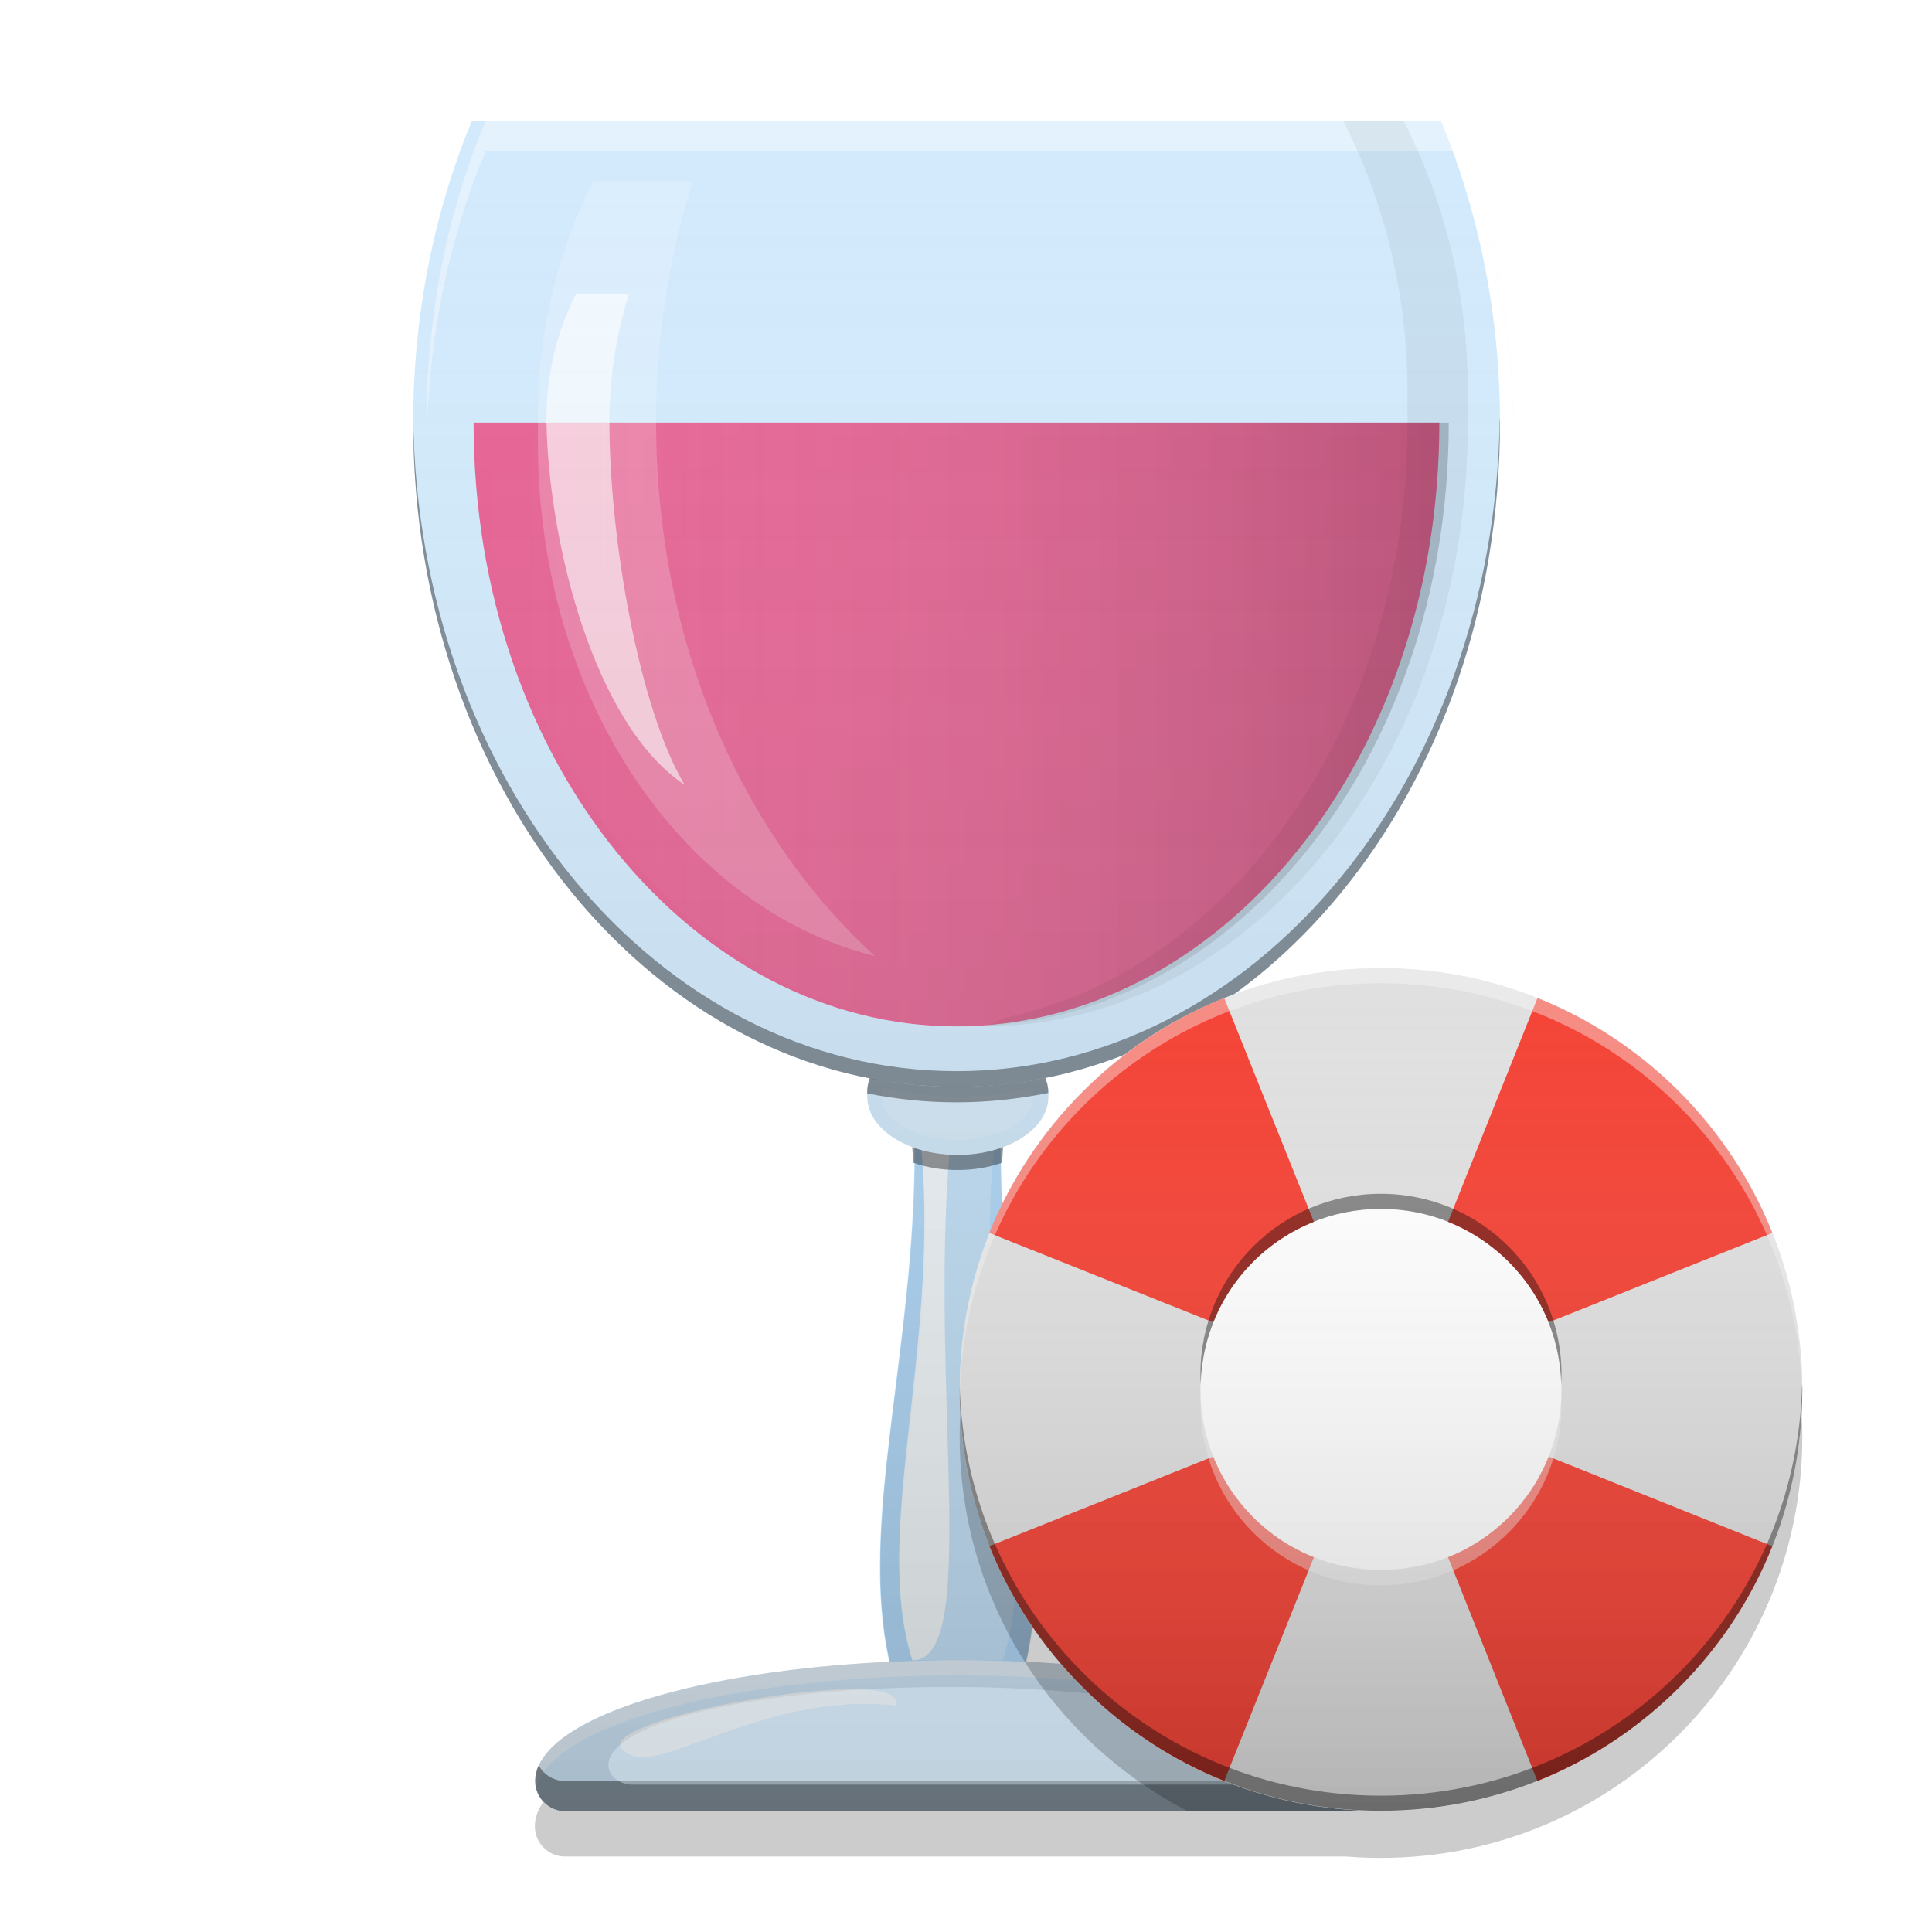
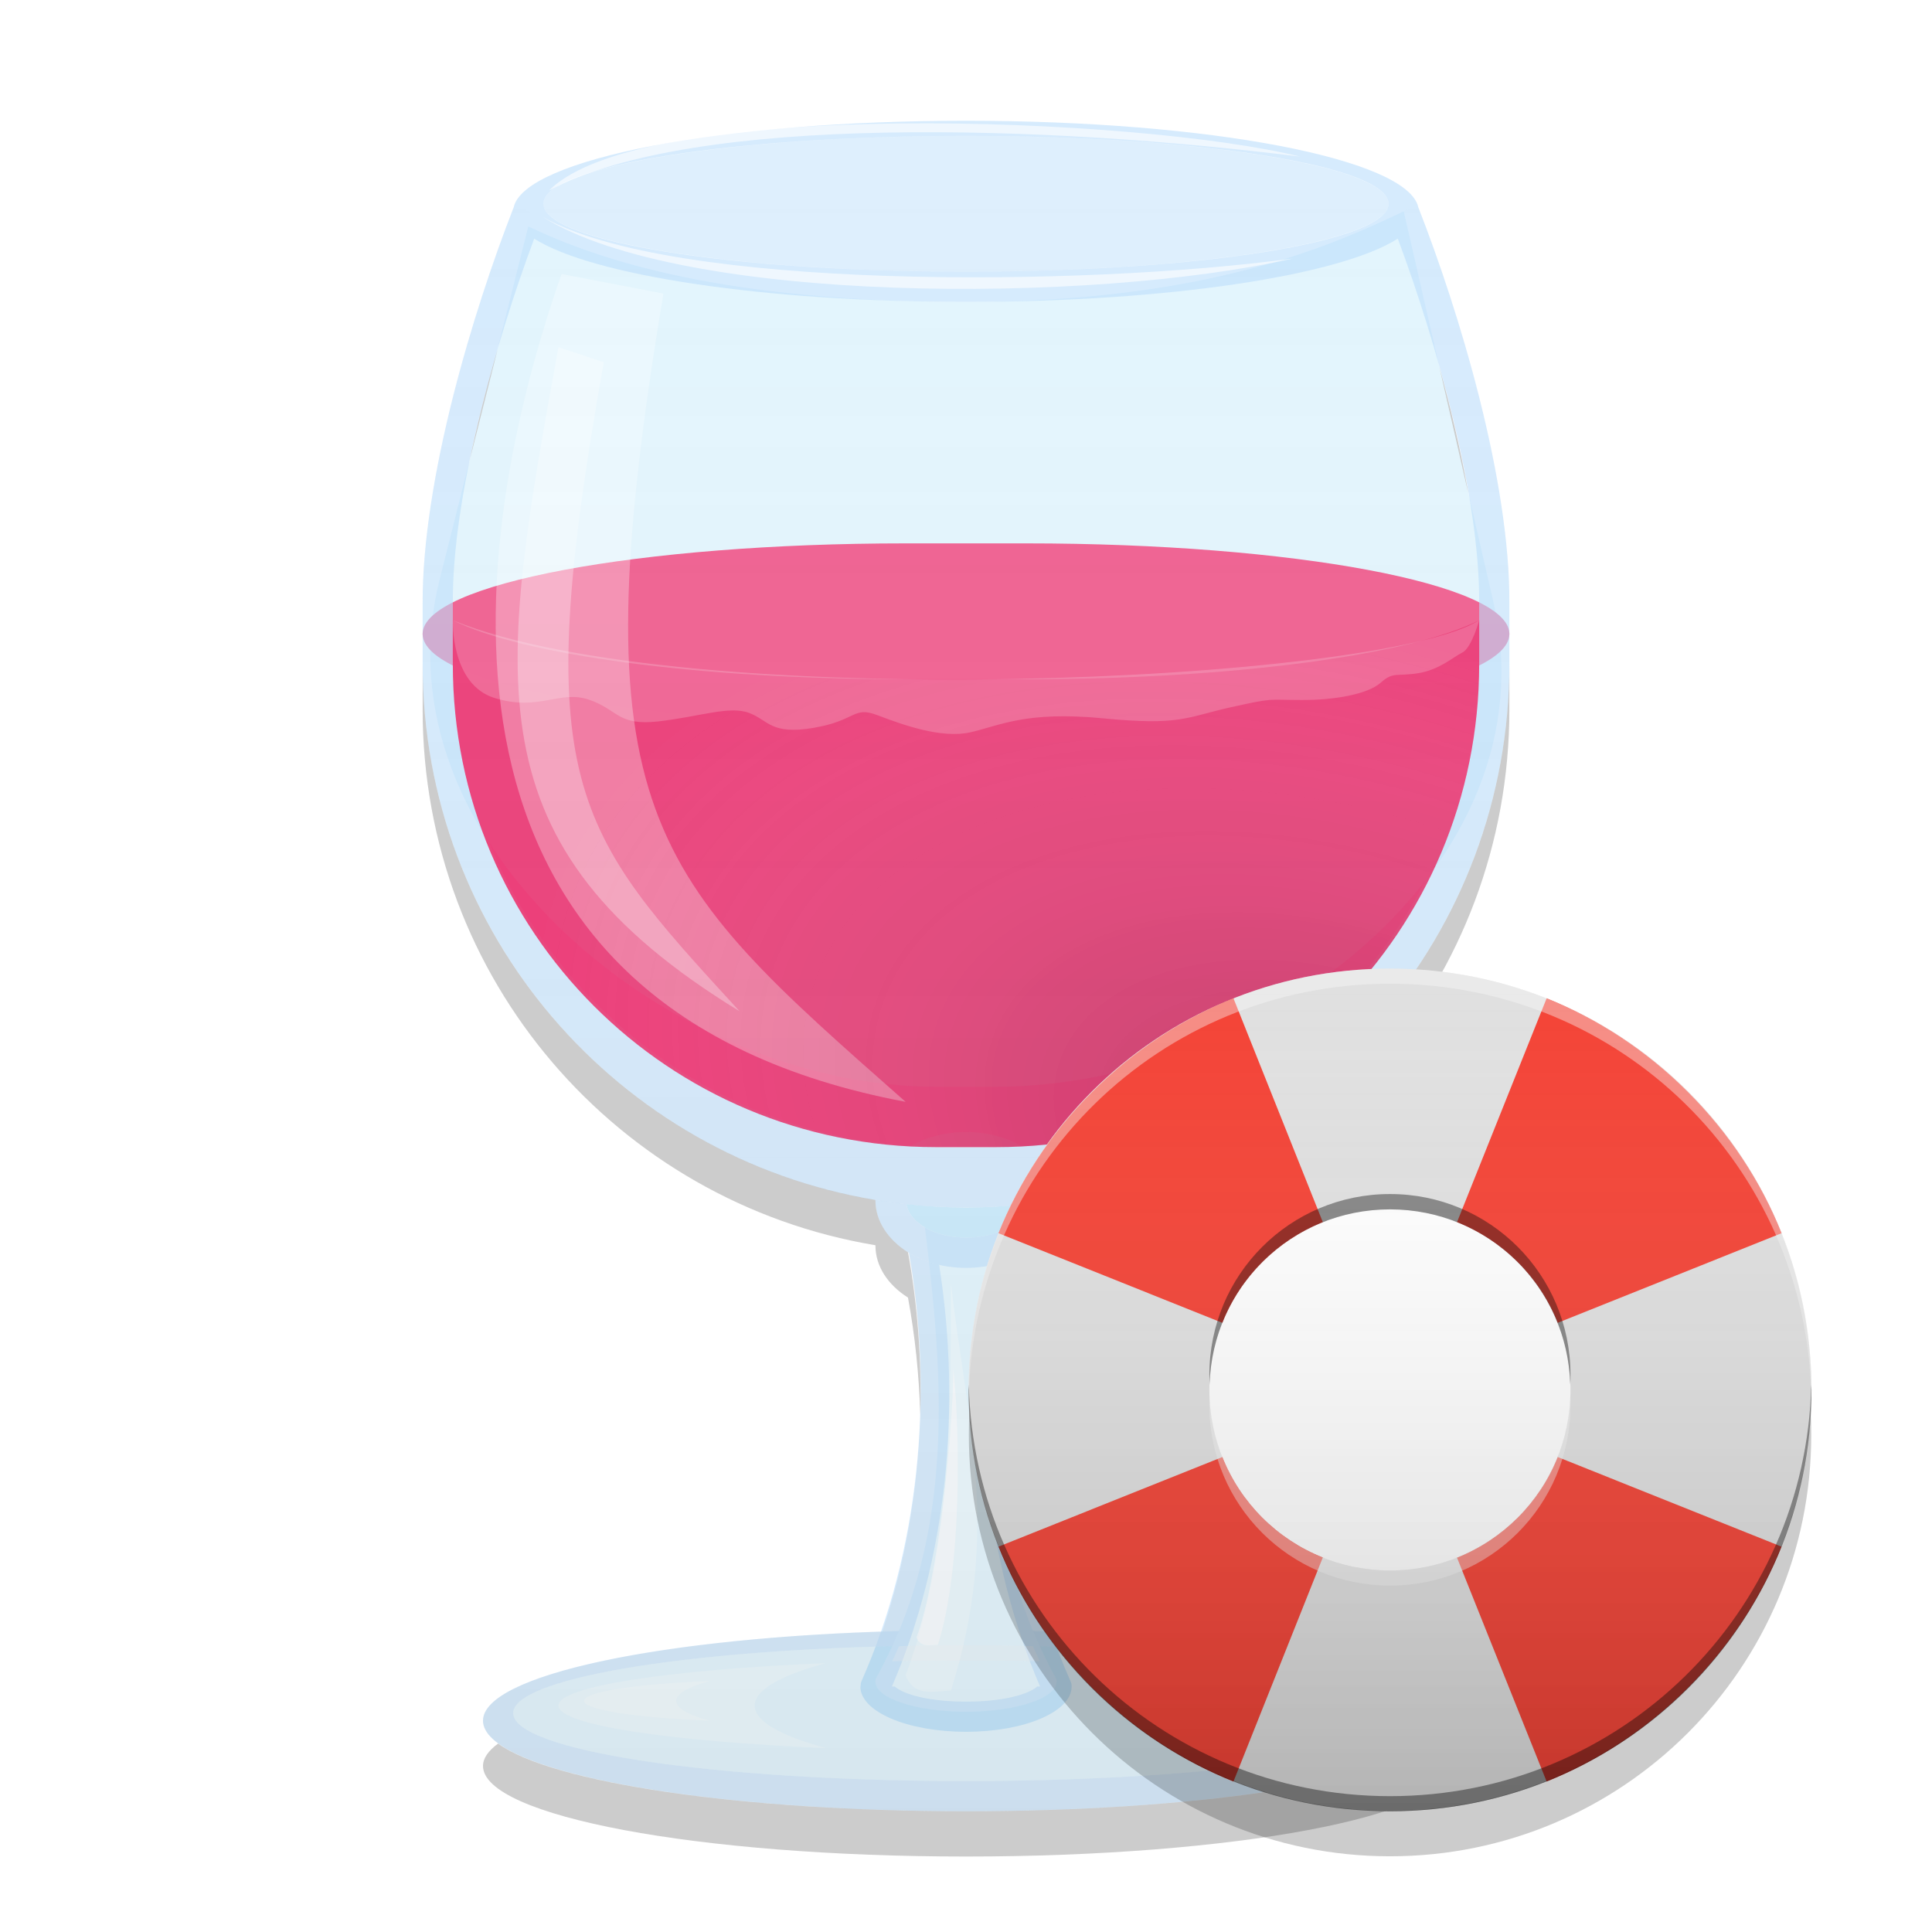
<svg xmlns="http://www.w3.org/2000/svg" width="32" height="32" viewBox="0 0 32 32" version="1.1">
  <defs>
-     <linearGradient id="linear0" gradientUnits="userSpaceOnUse" x1="16" y1="24" x2="48" y2="24" gradientTransform="matrix(0.5,0,0,0.5,-0.00195361,-0.000010588)">
-       <stop offset="0" style="stop-color:rgb(100%,100%,100%);stop-opacity:0;" />
-       <stop offset="1" style="stop-color:rgb(0%,0%,0%);stop-opacity:0.2;" />
-     </linearGradient>
-     <linearGradient id="linear1" gradientUnits="userSpaceOnUse" x1="32" y1="60" x2="32" y2="4" gradientTransform="matrix(0.5,0,0,0.5,-0.151365,0.0000182475)">
+     <radialGradient id="radial0" gradientUnits="userSpaceOnUse" cx="10.257" cy="-204.308" fx="10.257" fy="-204.308" r="4.498" gradientTransform="matrix(0.555752,-1.806197,2.890227,0.8893,606.7962,219.2164)">
+       <stop offset="0" style="stop-color:rgb(0%,0%,0%);stop-opacity:0.2;" />
+       <stop offset="1" style="stop-color:rgb(100%,100%,100%);stop-opacity:0;" />
+     </radialGradient>
+     <linearGradient id="linear0" gradientUnits="userSpaceOnUse" x1="32" y1="104" x2="32" y2="4" gradientTransform="matrix(0.5,0,0,0.5,0,0)">
      <stop offset="0" style="stop-color:rgb(0%,0%,0%);stop-opacity:0.2;" />
      <stop offset="1" style="stop-color:rgb(100%,100%,100%);stop-opacity:0;" />
    </linearGradient>
-     <linearGradient id="linear2" gradientUnits="userSpaceOnUse" x1="8.467" y1="-199.125" x2="8.467" y2="-213.942" gradientTransform="matrix(0.941929,0,0,0.941929,14.89775,217.5551)">
+     <linearGradient id="linear1" gradientUnits="userSpaceOnUse" x1="8.467" y1="-199.125" x2="8.467" y2="-213.942" gradientTransform="matrix(0.941929,0,0,0.941929,15.04832,217.5611)">
      <stop offset="0" style="stop-color:rgb(0%,0%,0%);stop-opacity:0.2;" />
      <stop offset="1" style="stop-color:rgb(100%,100%,100%);stop-opacity:0;" />
    </linearGradient>
  </defs>
  <g id="surface1">
-     <path style=" stroke:none;fill-rule:nonzero;fill:rgb(25.882%,64.706%,96.078%);fill-opacity:0.4;" d="M 16.586 17.961 C 16.477 17.973 16.367 17.98 16.258 17.988 C 16.367 17.98 16.477 17.973 16.586 17.961 Z M 15.117 17.965 C 15.234 17.977 15.355 17.984 15.477 17.992 C 15.355 17.984 15.234 17.977 15.117 17.965 Z M 15.477 17.992 C 15.598 17.996 15.719 18 15.84 18 C 15.719 18 15.598 17.996 15.477 17.992 Z M 15.84 18 C 15.961 18 16.082 17.996 16.199 17.992 C 16.082 17.996 15.961 18 15.84 18 Z M 15.148 19.016 C 15.152 22.398 14.211 25.234 14.73 27.527 C 15.098 27.512 15.477 27.5 15.863 27.5 C 16.246 27.5 16.625 27.512 16.992 27.527 C 17.516 25.234 16.57 22.398 16.574 19.016 C 16.363 19.09 16.121 19.129 15.863 19.129 C 15.602 19.129 15.359 19.09 15.148 19.016 Z M 15.148 19.016 " />
-     <path style=" stroke:none;fill-rule:nonzero;fill:rgb(56.471%,79.216%,97.647%);fill-opacity:0.4;" d="M 15.863 27.5 C 11.984 27.5 8.863 28.391 8.863 29.5 C 8.863 29.777 9.086 30 9.363 30 L 22.363 30 C 22.637 30 22.863 29.777 22.863 29.5 C 22.863 28.391 19.738 27.5 15.863 27.5 Z M 15.863 27.5 " />
-     <path style=" stroke:none;fill-rule:nonzero;fill:rgb(56.471%,79.216%,97.647%);fill-opacity:0.4;" d="M 17.316 17.855 C 16.836 17.949 16.344 18 15.84 18 C 15.352 18 14.871 17.953 14.406 17.859 C 14.375 17.938 14.363 18.016 14.363 18.094 L 14.363 18.164 C 14.363 18.699 15.031 19.129 15.863 19.129 C 16.691 19.129 17.363 18.699 17.363 18.164 L 17.363 18.094 C 17.363 18.012 17.344 17.93 17.312 17.855 Z M 17.316 17.855 " />
-     <path style=" stroke:none;fill-rule:nonzero;fill:rgb(89.02%,94.902%,99.216%);fill-opacity:0.4;" d="M 15.262 19.051 C 15.609 22.523 14.43 25.34 15.109 27.5 L 16.609 27.5 C 17.293 25.34 16.113 22.523 16.461 19.051 C 16.277 19.102 16.074 19.129 15.859 19.129 C 15.648 19.129 15.445 19.102 15.262 19.051 Z M 15.262 19.051 " />
-     <path style=" stroke:none;fill-rule:nonzero;fill:rgb(100%,100%,100%);fill-opacity:0.8;" d="M 15.266 19.051 C 15.539 22.457 14.445 25.391 15.113 27.5 C 16.234 27.5 15.406 23.117 15.723 19.125 C 15.559 19.117 15.406 19.09 15.266 19.051 Z M 15.266 19.051 " />
-     <path style=" stroke:none;fill-rule:nonzero;fill:rgb(89.02%,94.902%,99.216%);fill-opacity:0.4;" d="M 14.621 18.02 C 14.613 18.047 14.609 18.074 14.609 18.102 L 14.609 18.156 C 14.609 18.559 15.168 18.879 15.859 18.879 C 16.555 18.879 17.109 18.559 17.109 18.156 L 17.109 18.102 C 17.109 18.074 17.109 18.047 17.102 18.02 C 16.695 18.113 16.281 18.16 15.859 18.16 C 15.441 18.16 15.027 18.113 14.621 18.02 Z M 14.621 18.02 " />
-     <path style=" stroke:none;fill-rule:nonzero;fill:rgb(0%,0%,0%);fill-opacity:0.4;" d="M 15.109 19 C 15.117 19.086 15.121 19.172 15.125 19.258 C 15.344 19.336 15.594 19.379 15.863 19.379 C 16.129 19.379 16.379 19.336 16.598 19.258 C 16.602 19.172 16.605 19.086 16.613 19 C 16.391 19.082 16.137 19.129 15.863 19.129 C 15.586 19.129 15.332 19.082 15.109 19 Z M 15.109 19 " />
-     <path style=" stroke:none;fill-rule:nonzero;fill:rgb(100%,100%,100%);fill-opacity:0.4;" d="M 15.863 27.5 C 11.984 27.5 8.863 28.391 8.863 29.5 C 8.863 29.543 8.867 29.582 8.875 29.621 C 9.109 28.574 12.137 27.75 15.863 27.75 C 19.586 27.75 22.613 28.574 22.848 29.621 C 22.855 29.582 22.863 29.543 22.863 29.5 C 22.863 28.391 19.738 27.5 15.863 27.5 Z M 15.863 27.5 " />
-     <path style=" stroke:none;fill-rule:nonzero;fill:rgb(0%,0%,0%);fill-opacity:0.4;" d="M 8.922 29.238 C 8.883 29.324 8.863 29.41 8.863 29.5 C 8.863 29.777 9.086 30 9.363 30 L 22.363 30 C 22.637 30 22.863 29.777 22.863 29.5 C 22.863 29.41 22.84 29.324 22.801 29.238 C 22.719 29.395 22.551 29.5 22.363 29.5 L 9.363 29.5 C 9.172 29.5 9.004 29.395 8.922 29.238 Z M 8.922 29.238 " />
-     <path style=" stroke:none;fill-rule:nonzero;fill:rgb(56.471%,79.216%,97.647%);fill-opacity:0.4;" d="M 7.816 2 C 7.195 3.5 6.844 5.195 6.844 7 C 6.844 13.094 10.855 18 15.84 18 C 20.828 18 24.844 13.094 24.844 7 C 24.844 5.195 24.488 3.5 23.867 2 Z M 7.816 2 " />
-     <path style=" stroke:none;fill-rule:nonzero;fill:rgb(92.549%,25.098%,47.843%);fill-opacity:0.8;" d="M 7.844 7 C 7.844 12.656 11.512 17 15.84 17 C 20.172 17 23.84 12.656 23.84 7 Z M 7.844 7 " />
-     <path style=" stroke:none;fill-rule:nonzero;fill:url(#linear0);" d="M 7.996 7 C 7.996 12.656 11.668 17 16 17 C 20.328 17 23.996 12.656 23.996 7 Z M 7.996 7 " />
-     <path style=" stroke:none;fill-rule:nonzero;fill:rgb(100%,100%,100%);fill-opacity:0.2;" d="M 8.91 7 L 8.91 7.332 C 8.91 11.633 11.355 15.059 14.492 15.836 C 12.289 13.832 10.867 10.629 10.867 7 Z M 8.91 7 " />
-     <path style=" stroke:none;fill-rule:nonzero;fill:rgb(100%,100%,100%);fill-opacity:0.2;" d="M 9.828 3 C 9.242 4.145 8.91 5.477 8.91 6.902 L 8.91 7 L 10.867 7 C 10.867 5.586 11.082 4.238 11.477 3 Z M 9.828 3 " />
-     <path style=" stroke:none;fill-rule:nonzero;fill:rgb(100%,100%,100%);fill-opacity:0.6;" d="M 9.051 7 C 9.09 9 9.84 12 11.34 13 C 10.59 11.75 10.094 8.934 10.094 7 Z M 9.051 7 " />
-     <path style=" stroke:none;fill-rule:nonzero;fill:rgb(100%,100%,100%);fill-opacity:0.6;" d="M 9.539 4.871 C 9.227 5.48 9.051 6.188 9.051 6.945 L 9.051 7 L 10.094 7 C 10.094 6.246 10.207 5.531 10.418 4.871 Z M 9.539 4.871 " />
-     <path style=" stroke:none;fill-rule:nonzero;fill:rgb(0%,0%,0%);fill-opacity:0.4;" d="M 6.844 6.922 C 6.844 6.945 6.844 6.973 6.844 7 C 6.844 13.094 10.855 18 15.844 18 C 20.828 18 24.844 13.094 24.844 7 C 24.844 6.973 24.84 6.945 24.84 6.922 C 24.762 12.93 20.781 17.742 15.844 17.742 C 10.906 17.742 6.922 12.93 6.844 6.922 Z M 6.844 6.922 " />
-     <path style=" stroke:none;fill-rule:nonzero;fill:rgb(100%,100%,100%);fill-opacity:0.4;" d="M 8.043 2 C 7.418 3.5 7.066 5.195 7.066 7 C 7.066 7.09 7.07 7.176 7.07 7.266 C 7.098 5.551 7.445 3.934 8.043 2.5 L 24.094 2.5 C 24.688 3.934 25.035 5.551 25.066 7.266 C 25.066 7.176 25.066 7.09 25.066 7 C 25.066 5.195 24.715 3.5 24.094 2 Z M 8.043 2 " />
-     <path style=" stroke:none;fill-rule:nonzero;fill:rgb(0%,0%,0%);fill-opacity:0.4;" d="M 17.316 17.855 C 16.836 17.949 16.344 18 15.84 18 C 15.352 18 14.871 17.953 14.406 17.859 C 14.375 17.938 14.363 18.016 14.363 18.094 L 14.363 18.109 C 14.844 18.207 15.336 18.258 15.844 18.258 C 16.359 18.258 16.867 18.203 17.363 18.102 L 17.363 18.094 C 17.363 18.012 17.344 17.93 17.312 17.852 Z M 17.316 17.855 " />
-     <path style=" stroke:none;fill-rule:nonzero;fill:rgb(0.392%,0.392%,0.392%);fill-opacity:0.051;" d="M 22.246 2 C 22.926 3.324 23.312 4.859 23.312 6.5 L 23.312 7 C 23.312 12.082 20.348 16.105 16.602 16.867 C 16.516 16.914 16.43 16.957 16.34 17 C 20.656 16.98 24.312 12.645 24.312 7 L 24.312 6.5 C 24.312 4.859 23.926 3.32 23.246 2 Z M 22.246 2 " />
-     <path style=" stroke:none;fill-rule:nonzero;fill:rgb(100%,100%,100%);fill-opacity:0.8;" d="M 10.344 29 C 10.844 29.5 12.594 28 14.84 28.25 C 15.09 27.5 9.594 28.5 10.344 29 Z M 10.344 29 " />
-     <path style=" stroke:none;fill-rule:nonzero;fill:url(#linear1);" d="M 7.824 2 C 7.211 3.477 6.859 5.148 6.852 6.922 C 6.852 6.945 6.848 6.973 6.848 7 C 6.848 12.496 10.113 17.023 14.414 17.859 C 14.414 17.859 14.414 17.863 14.414 17.863 C 14.398 17.898 14.387 17.934 14.379 17.973 C 14.379 17.977 14.379 17.984 14.375 17.988 C 14.371 18.016 14.371 18.043 14.371 18.07 C 14.367 18.078 14.367 18.086 14.367 18.094 L 14.367 18.164 C 14.367 18.523 14.668 18.832 15.117 19 C 15.125 19.086 15.129 19.172 15.133 19.254 C 15.141 19.258 15.148 19.262 15.156 19.262 C 15.113 22.535 14.23 25.289 14.738 27.523 C 11.566 27.672 9.121 28.422 8.887 29.352 C 8.883 29.363 8.883 29.371 8.879 29.383 C 8.879 29.387 8.879 29.395 8.879 29.398 C 8.875 29.41 8.875 29.422 8.871 29.434 C 8.871 29.441 8.871 29.453 8.867 29.461 C 8.867 29.473 8.867 29.484 8.867 29.5 C 8.867 29.516 8.871 29.535 8.871 29.551 C 8.871 29.559 8.875 29.562 8.875 29.57 C 8.875 29.586 8.879 29.602 8.883 29.617 C 8.938 29.836 9.133 30 9.367 30 L 22.367 30 C 22.605 30 22.801 29.836 22.855 29.617 C 22.859 29.602 22.859 29.582 22.863 29.566 C 22.863 29.562 22.863 29.555 22.867 29.551 C 22.867 29.551 22.867 29.547 22.867 29.547 C 22.867 29.531 22.867 29.516 22.867 29.5 C 22.867 29.488 22.867 29.477 22.867 29.465 C 22.867 29.465 22.867 29.461 22.867 29.461 C 22.867 29.449 22.867 29.441 22.863 29.434 C 22.863 29.422 22.859 29.41 22.859 29.398 C 22.859 29.395 22.859 29.387 22.855 29.383 C 22.855 29.367 22.852 29.355 22.848 29.344 C 22.848 29.34 22.844 29.336 22.844 29.332 C 22.84 29.32 22.836 29.305 22.832 29.293 C 22.773 29.125 22.641 28.961 22.445 28.809 C 22.426 28.793 22.406 28.777 22.383 28.762 C 22.363 28.75 22.344 28.734 22.32 28.719 C 22.297 28.703 22.273 28.688 22.25 28.672 C 22.184 28.629 22.105 28.586 22.023 28.543 C 22 28.531 21.973 28.516 21.941 28.5 C 21.355 28.207 20.512 27.961 19.504 27.785 C 18.75 27.656 17.902 27.566 17 27.523 C 17.508 25.289 16.621 22.535 16.582 19.262 C 16.59 19.262 16.594 19.258 16.602 19.254 C 16.609 19.168 16.613 19.086 16.617 19 C 17.066 18.832 17.367 18.523 17.367 18.164 L 17.367 18.094 C 17.367 18.074 17.367 18.059 17.367 18.043 C 17.367 18.039 17.367 18.035 17.363 18.031 C 17.363 18.012 17.359 17.988 17.355 17.969 C 17.355 17.961 17.352 17.953 17.352 17.945 C 17.348 17.938 17.348 17.93 17.344 17.922 C 17.344 17.918 17.344 17.914 17.34 17.91 C 17.34 17.906 17.34 17.902 17.336 17.898 C 17.332 17.883 17.328 17.867 17.32 17.852 C 17.438 17.828 17.551 17.805 17.668 17.773 C 17.812 17.738 17.957 17.699 18.102 17.652 C 21.992 16.438 24.848 12.141 24.848 6.996 C 24.848 6.973 24.848 6.945 24.848 6.918 C 24.836 5.34 24.559 3.848 24.066 2.496 L 24.098 2.496 C 24.695 3.93 25.043 5.547 25.07 7.262 C 25.074 7.176 25.074 7.086 25.074 6.996 C 25.074 5.195 24.723 3.496 24.098 1.996 L 23.871 1.996 Z M 7.824 2 " />
-     <path style=" stroke:none;fill-rule:nonzero;fill:rgb(89.02%,94.902%,99.216%);fill-opacity:0.4;" d="M 15.73 27.941 C 12.598 27.941 10.078 28.52 10.078 29.234 C 10.078 29.414 10.258 29.559 10.48 29.559 L 20.977 29.559 C 21.199 29.559 21.379 29.414 21.379 29.234 C 21.379 28.52 18.859 27.941 15.73 27.941 Z M 15.73 27.941 " />
-     <path style=" stroke:none;fill-rule:nonzero;fill:rgb(0%,0%,0%);fill-opacity:0.2;" d="M 15.906 23.406 C 15.898 23.535 15.895 23.664 15.895 23.797 C 15.895 26.5 17.43 28.84 19.676 30 L 9.359 30 C 9.219 30 9.09 29.941 9 29.848 C 8.906 29.977 8.859 30.113 8.859 30.25 C 8.859 30.527 9.082 30.75 9.359 30.75 L 22.293 30.75 C 22.484 30.766 22.676 30.773 22.875 30.773 C 26.727 30.773 29.852 27.652 29.852 23.797 C 29.852 23.664 29.848 23.535 29.84 23.406 C 29.637 27.078 26.594 29.992 22.871 29.992 C 22.848 29.992 22.824 29.992 22.801 29.992 C 22.781 29.941 22.754 29.895 22.719 29.848 C 22.656 29.91 22.578 29.957 22.488 29.98 C 18.945 29.789 16.102 26.949 15.906 23.406 Z M 15.906 23.406 " />
-     <path style=" stroke:none;fill-rule:nonzero;fill:rgb(87.843%,87.843%,87.843%);fill-opacity:1;" d="M 22.871 16.035 C 19.008 16.035 15.895 19.148 15.895 23.016 C 15.895 26.883 19.008 29.996 22.871 29.996 C 26.738 29.996 29.852 26.883 29.852 23.016 C 29.852 19.148 26.738 16.035 22.871 16.035 Z M 22.871 20.023 C 24.531 20.023 25.863 21.359 25.863 23.016 C 25.863 24.672 24.531 26.004 22.871 26.004 C 21.215 26.004 19.883 24.672 19.883 23.016 C 19.883 21.359 21.215 20.023 22.871 20.023 Z M 22.871 20.023 " />
-     <path style=" stroke:none;fill-rule:nonzero;fill:rgb(95.686%,26.275%,21.176%);fill-opacity:1;" d="M 20.277 16.531 C 19.426 16.871 18.629 17.387 17.938 18.078 C 17.246 18.77 16.73 19.57 16.387 20.422 L 20.094 21.902 C 20.395 21.145 21 20.539 21.762 20.238 Z M 25.465 16.531 L 23.984 20.238 C 24.742 20.539 25.348 21.145 25.652 21.902 L 29.355 20.422 C 29.016 19.57 28.5 18.773 27.809 18.078 C 27.117 17.387 26.316 16.871 25.465 16.531 Z M 20.094 24.125 L 16.387 25.609 C 16.73 26.461 17.246 27.258 17.938 27.949 C 18.629 28.641 19.426 29.16 20.277 29.5 L 21.762 25.793 C 21 25.492 20.398 24.887 20.094 24.125 Z M 25.652 24.125 C 25.348 24.887 24.742 25.492 23.984 25.793 L 25.465 29.5 C 26.316 29.16 27.117 28.641 27.809 27.949 C 28.5 27.258 29.016 26.461 29.355 25.609 Z M 25.652 24.125 " />
-     <path style=" stroke:none;fill-rule:nonzero;fill:rgb(98.039%,98.039%,98.039%);fill-opacity:0.4;" d="M 22.871 16.035 C 19.008 16.035 15.895 19.148 15.895 23.016 C 15.895 23.043 15.895 23.074 15.895 23.102 C 15.984 19.312 19.062 16.285 22.871 16.285 C 26.684 16.285 29.762 19.312 29.848 23.102 C 29.852 23.074 29.852 23.043 29.852 23.016 C 29.852 19.148 26.738 16.035 22.871 16.035 Z M 19.887 23.105 C 19.883 23.156 19.883 23.211 19.883 23.266 C 19.883 24.922 21.215 26.258 22.871 26.258 C 24.527 26.258 25.863 24.922 25.863 23.266 C 25.863 23.211 25.859 23.156 25.859 23.105 C 25.812 24.719 24.5 26.004 22.871 26.004 C 21.246 26.004 19.934 24.719 19.887 23.105 Z M 19.887 23.105 " />
-     <path style=" stroke:none;fill-rule:nonzero;fill:rgb(0%,0%,0%);fill-opacity:0.4;" d="M 22.871 29.992 C 19.008 29.992 15.895 26.883 15.895 23.016 C 15.895 22.984 15.895 22.957 15.895 22.93 C 15.984 26.719 19.062 29.742 22.871 29.742 C 26.684 29.742 29.762 26.719 29.848 22.93 C 29.852 22.957 29.852 22.984 29.852 23.016 C 29.852 26.883 26.738 29.992 22.871 29.992 Z M 19.887 22.926 C 19.883 22.871 19.883 22.816 19.883 22.762 C 19.883 21.105 21.215 19.773 22.871 19.773 C 24.527 19.773 25.863 21.105 25.863 22.762 C 25.863 22.816 25.859 22.871 25.859 22.926 C 25.812 21.312 24.5 20.023 22.871 20.023 C 21.246 20.023 19.934 21.312 19.887 22.926 Z M 19.887 22.926 " />
-     <path style=" stroke:none;fill-rule:nonzero;fill:url(#linear2);" d="M 22.871 16.039 C 26.727 16.039 29.852 19.16 29.852 23.016 C 29.852 26.867 26.727 29.992 22.871 29.992 C 19.02 29.992 15.895 26.867 15.895 23.016 C 15.895 19.16 19.02 16.039 22.871 16.039 Z M 22.871 16.039 " />
+     <path style=" stroke:none;fill-rule:nonzero;fill:rgb(29.804%,74.51%,97.255%);fill-opacity:0.29;" d="M 15.012 19.945 C 15.066 20.258 15.488 20.5 16.004 20.5 C 16.52 20.5 16.941 20.258 16.992 19.945 C 16.668 19.98 16.336 20 16 20 C 15.664 20 15.336 19.98 15.012 19.945 Z M 15.012 19.945 " />
+     <path style=" stroke:none;fill-rule:nonzero;fill:rgb(30.196%,74.902%,97.647%);fill-opacity:0.157;" d="M 15.32 20.332 C 15.605 22.676 15.867 25.371 14.504 27.812 C 14.5 27.824 14.5 27.84 14.5 27.852 C 14.5 28.129 15.168 28.352 16 28.352 C 16.832 28.352 17.5 28.129 17.5 27.852 L 17.5 27.84 C 17.5 27.828 17.496 27.82 17.496 27.812 C 16.141 25.387 16.387 22.684 16.68 20.336 C 16.504 20.438 16.266 20.5 16.004 20.5 C 15.738 20.5 15.496 20.438 15.32 20.332 Z M 15.32 20.332 " />
+     <path style=" stroke:none;fill-rule:nonzero;fill:rgb(73.333%,87.059%,98.431%);fill-opacity:0.6;" d="M 14.5 19.875 L 14.5 19.879 C 14.5 20.5 15.168 21 16 21 C 16.832 21 17.5 20.5 17.5 19.879 L 17.5 19.875 C 17.395 19.891 17.289 19.906 17.188 19.922 C 17.121 19.938 17.055 19.949 16.992 19.961 C 16.926 20.266 16.508 20.5 16.004 20.5 C 15.488 20.5 15.066 20.258 15.012 19.945 C 14.84 19.926 14.668 19.902 14.5 19.875 Z M 14.5 19.875 " />
+     <path style=" stroke:none;fill-rule:nonzero;fill:rgb(73.333%,87.059%,98.431%);fill-opacity:0.6;" d="M 16.945 20.75 C 16.801 20.84 16.629 20.906 16.445 20.949 C 16.078 23.305 16.312 25.816 17.227 27.934 L 17.18 27.934 C 17.012 28.082 16.559 28.184 16.023 28.184 L 15.977 28.184 C 15.441 28.184 14.988 28.082 14.82 27.934 L 14.773 27.934 C 15.688 25.816 15.926 23.305 15.555 20.949 C 15.371 20.906 15.203 20.84 15.055 20.75 C 15.477 23.129 15.211 25.719 14.273 27.836 C 14.258 27.867 14.254 27.898 14.254 27.934 L 14.25 27.934 C 14.25 28.352 15.031 28.684 16 28.684 C 16.969 28.684 17.75 28.352 17.75 27.934 C 17.75 27.898 17.742 27.867 17.727 27.836 C 16.789 25.719 16.527 23.125 16.945 20.75 Z M 16.945 20.75 " />
+     <path style=" stroke:none;fill-rule:nonzero;fill:rgb(94.51%,94.51%,94.51%);fill-opacity:0.302;" d="M 16 27.25 C 15.621 27.25 15.254 27.254 14.891 27.266 C 14.855 27.348 14.816 27.434 14.777 27.516 C 15.176 27.504 15.582 27.5 16 27.5 C 16.418 27.5 16.82 27.504 17.219 27.516 C 17.184 27.434 17.145 27.348 17.109 27.266 C 16.746 27.254 16.379 27.25 16 27.25 Z M 16 27.25 " />
+     <path style=" stroke:none;fill-rule:nonzero;fill:rgb(73.333%,87.059%,98.431%);fill-opacity:0.6;" d="M 14.891 27.016 C 10.988 27.117 8 27.738 8 28.5 C 8 29.332 11.566 30 16 30 C 20.434 30 24 29.332 24 28.5 C 24 27.738 21.012 27.117 17.109 27.016 C 17.145 27.098 17.184 27.184 17.219 27.266 C 20.789 27.352 23.5 27.812 23.5 28.375 C 23.5 29 20.156 29.5 16 29.5 C 11.844 29.5 8.5 29 8.5 28.375 C 8.5 27.812 11.211 27.352 14.781 27.266 C 14.816 27.184 14.855 27.098 14.891 27.016 Z M 14.891 27.016 " />
+     <path style=" stroke:none;fill-rule:nonzero;fill:rgb(30.98%,76.471%,96.863%);fill-opacity:0.157;" d="M 8.75 3.75 L 7.277 9.621 C 6.203 13.922 11.066 18 15.5 18 L 16.5 18 C 20.934 18 25.727 14.305 24.738 9.984 L 23.25 3.5 C 22.027 4.086 19.941 5 16 5 C 12.059 5 9.973 4.336 8.75 3.75 Z M 8.75 3.75 " />
+     <path style=" stroke:none;fill-rule:nonzero;fill:rgb(94.118%,38.431%,57.255%);fill-opacity:1;" d="M 15 9 L 17 9 C 21.418 9 25 9.672 25 10.5 C 25 11.328 21.418 12 17 12 L 15 12 C 10.582 12 7 11.328 7 10.5 C 7 9.672 10.582 9 15 9 Z M 15 9 " />
+     <path style=" stroke:none;fill-rule:nonzero;fill:rgb(73.333%,87.059%,98.431%);fill-opacity:0.6;" d="M 16 2 C 11.957 2 8.684 2.633 8.508 3.434 C 7.836 5.152 6.992 7.938 7 10 L 7 11 C 7 15.984 11.016 20 16 20 C 20.984 20 25 15.984 25 11 L 25 10 C 25.012 7.938 24.164 5.152 23.492 3.434 C 23.32 2.633 20.047 2 16 2 Z M 16 2.25 C 19.879 2.25 23 2.75 23 3.375 C 23 4 19.879 4.5 16 4.5 C 12.121 4.5 9 4 9 3.375 C 9 2.75 12.121 2.25 16 2.25 Z M 8.848 3.953 C 9.805 4.562 12.637 5 16 5 C 19.363 5 22.195 4.562 23.152 3.953 C 23.785 5.648 24.512 8.199 24.5 10 L 24.625 10 L 24.5 10 L 24.5 10.875 C 24.5 15.375 20.875 19 16.375 19 L 15.625 19 C 11.125 19 7.5 15.375 7.5 10.875 L 7.5 10 L 7.375 10 L 7.5 10 C 7.488 8.199 8.215 5.648 8.848 3.953 Z M 8.848 3.953 " />
+     <path style=" stroke:none;fill-rule:nonzero;fill:rgb(92.549%,25.098%,47.843%);fill-opacity:0.996;" d="M 7.5 10.273 L 7.5 11 C 7.5 15.434 11.066 19 15.5 19 L 16.5 19 C 20.934 19 24.5 15.434 24.5 11 L 24.5 10.273 C 23.371 10.844 20.445 11.25 17 11.25 L 15 11.25 C 11.555 11.25 8.629 10.844 7.5 10.273 Z M 7.5 10.273 " />
+     <path style=" stroke:none;fill-rule:nonzero;fill:rgb(100%,100%,100%);fill-opacity:0.302;" d="M 9.301 4.539 C 7.551 9.539 6.961 16.738 15 18.25 C 10.75 14.5 9.539 13.535 10.988 4.863 Z M 9.301 4.539 " />
+     <path style=" stroke:none;fill-rule:nonzero;fill:url(#radial0);" d="M 7.5 10.273 L 7.5 11 C 7.5 15.434 11.066 19 15.5 19 L 16.5 19 C 20.934 19 24.5 15.434 24.5 11 L 24.5 10.273 C 23.371 10.844 20.445 11.25 17 11.25 L 15 11.25 C 11.555 11.25 8.629 10.844 7.5 10.273 Z M 7.5 10.273 " />
+     <path style=" stroke:none;fill-rule:nonzero;fill:rgb(39.216%,70.98%,96.471%);fill-opacity:0.208;" d="M 16 2.25 C 19.867 2.25 23 2.754 23 3.375 C 23 3.996 19.867 4.5 16 4.5 C 12.133 4.5 9 3.996 9 3.375 C 9 2.754 12.133 2.25 16 2.25 Z M 16 2.25 " />
+     <path style=" stroke:none;fill-rule:nonzero;fill:rgb(30.196%,74.902%,97.647%);fill-opacity:0.157;" d="M 14.781 27.266 C 11.211 27.352 8.5 27.812 8.5 28.375 C 8.5 29 11.844 29.5 16 29.5 C 20.156 29.5 23.5 29 23.5 28.375 C 23.5 27.812 20.789 27.352 17.219 27.266 C 17.305 27.449 17.395 27.633 17.496 27.812 C 17.496 27.82 17.5 27.832 17.5 27.84 L 17.5 27.852 C 17.5 28.129 16.832 28.352 16 28.352 C 15.168 28.352 14.5 28.129 14.5 27.852 C 14.5 27.84 14.5 27.824 14.504 27.812 C 14.605 27.629 14.695 27.449 14.781 27.266 Z M 14.781 27.266 " />
+     <path style=" stroke:none;fill-rule:nonzero;fill:rgb(100%,100%,100%);fill-opacity:0.302;" d="M 9.25 5.75 C 8.25 11.25 7.75 14 12.25 16.75 C 9.5 13.75 8.75 13 10 6 Z M 9.25 5.75 " />
+     <path style=" stroke:none;fill-rule:nonzero;fill:rgb(100%,100%,100%);fill-opacity:0.302;" d="M 13.676 27.547 C 11.086 27.656 9.25 27.93 9.25 28.25 C 9.25 28.57 11.086 28.844 13.676 28.953 C 12.934 28.75 12.5 28.512 12.5 28.25 C 12.5 27.988 12.934 27.75 13.676 27.547 Z M 13.676 27.547 " />
+     <path style=" stroke:none;fill-rule:nonzero;fill:rgb(100%,100%,100%);fill-opacity:0.302;" d="M 11.75 27.844 C 10.535 27.895 9.676 28.02 9.676 28.172 C 9.676 28.32 10.535 28.449 11.75 28.5 C 11.402 28.406 11.199 28.293 11.199 28.172 C 11.199 28.051 11.402 27.938 11.75 27.844 Z M 11.75 27.844 " />
+     <path style=" stroke:none;fill-rule:nonzero;fill:rgb(100%,100%,100%);fill-opacity:0.302;" d="M 15.75 21.25 C 16 23.5 16.594 25.352 15.75 28 C 15.465 28.012 15.145 28.113 15 27.75 C 15.75 25.75 15.75 23.5 15.75 21.25 Z M 15.75 21.25 " />
+     <path style=" stroke:none;fill-rule:nonzero;fill:rgb(0%,0%,0%);fill-opacity:0.2;" d="M 8.242 5.785 C 8.066 6.379 7.91 7.004 7.781 7.617 Z M 23.84 6.078 L 24.32 8.172 C 24.199 7.48 24.031 6.766 23.84 6.078 Z M 7 11 L 7 11.75 C 7 16.223 10.234 19.914 14.5 20.625 L 14.5 20.629 C 14.5 20.977 14.711 21.285 15.039 21.492 C 15.156 22.125 15.223 22.773 15.242 23.43 C 15.266 22.527 15.199 21.617 15.039 20.742 C 14.711 20.535 14.5 20.227 14.5 19.883 L 14.5 19.875 C 10.234 19.164 7 15.477 7 11 Z M 25 11 C 25 15.477 21.766 19.164 17.5 19.875 L 17.5 19.883 C 17.5 20.227 17.293 20.535 16.961 20.742 C 16.801 21.617 16.734 22.527 16.758 23.43 C 16.777 22.773 16.848 22.125 16.961 21.488 C 17.293 21.285 17.5 20.977 17.5 20.629 L 17.5 20.625 C 21.766 19.914 25 16.223 25 11.75 Z M 8.25 28.879 C 8.09 28.996 8 29.121 8 29.25 C 8 30.082 11.566 30.75 16 30.75 C 20.434 30.75 24 30.082 24 29.25 C 24 29.121 23.91 28.996 23.75 28.879 C 22.863 29.527 19.738 30 16 30 C 12.262 30 9.137 29.527 8.25 28.879 Z M 8.25 28.879 " />
+     <path style=" stroke:none;fill-rule:nonzero;fill:rgb(100%,100%,100%);fill-opacity:0.6;" d="M 8.984 3.59 C 11.301 5.043 18.07 5.039 21.418 4.281 C 17.938 4.754 11.109 4.809 8.984 3.59 Z M 8.984 3.59 " />
+     <path style=" stroke:none;fill-rule:nonzero;fill:rgb(100%,100%,100%);fill-opacity:0.6;" d="M 9.094 3.156 C 10.633 1.598 18.887 1.938 21.535 2.594 C 17.387 2.074 11.496 1.867 9.094 3.156 Z M 9.094 3.156 " />
+     <path style=" stroke:none;fill-rule:nonzero;fill:rgb(100%,100%,100%);fill-opacity:0.6;" d="M 15.789 22.656 C 15.906 23.719 15.934 25.988 15.535 27.242 C 15.402 27.246 15.25 27.293 15.18 27.121 C 15.535 26.176 15.789 23.719 15.789 22.656 Z M 15.789 22.656 " />
+     <path style=" stroke:none;fill-rule:nonzero;fill:rgb(100%,100%,100%);fill-opacity:0.2;" d="M 7.5 10.273 C 7.5 10.273 7.461 11.34 8.195 11.562 C 8.934 11.789 9.266 11.422 9.758 11.59 C 10.246 11.758 10.223 12.023 10.902 11.949 C 11.586 11.871 12.086 11.684 12.41 11.809 C 12.73 11.93 12.766 12.176 13.477 12.055 C 14.191 11.934 14.125 11.688 14.539 11.848 C 14.949 12.004 15.594 12.238 16.074 12.129 C 16.555 12.02 16.992 11.773 18.273 11.898 C 19.555 12.023 19.645 11.879 20.383 11.715 C 21.117 11.551 20.996 11.594 21.551 11.594 C 22.109 11.598 22.656 11.496 22.867 11.309 C 23.078 11.121 23.125 11.207 23.48 11.152 C 23.836 11.098 24.062 10.887 24.219 10.809 C 24.375 10.734 24.5 10.273 24.5 10.273 C 22.867 11.309 11.305 11.828 7.5 10.273 Z M 7.5 10.273 " />
+     <path style=" stroke:none;fill-rule:nonzero;fill:url(#linear0);" d="M 16 2.25 C 12.121 2.25 9 2.75 9 3.375 C 9 4 12.121 4.5 16 4.5 C 19.879 4.5 23 4 23 3.375 C 23 2.75 19.879 2.25 16 2.25 Z M 8.52 3.406 C 7.844 5.121 6.992 7.926 7 10 L 7 11 C 7 15.473 10.234 19.164 14.5 19.875 L 14.5 19.879 C 14.5 20.227 14.711 20.535 15.039 20.742 C 15.422 22.82 15.277 25.07 14.613 27.023 C 10.852 27.148 8 27.758 8 28.5 C 8 29.332 11.566 30 16 30 C 20.434 30 24 29.332 24 28.5 C 24 27.758 21.148 27.148 17.387 27.023 C 16.723 25.07 16.582 22.82 16.961 20.738 C 17.293 20.535 17.5 20.227 17.5 19.879 L 17.5 19.875 C 21.766 19.164 25 15.473 25 11 L 25 10 C 25.012 7.926 24.156 5.121 23.48 3.406 L 23.016 3.594 C 23.02 3.598 23.02 3.602 23.023 3.605 C 21.773 4.191 19.719 5 16 5 C 12.203 5 10.141 4.387 8.898 3.816 C 8.926 3.742 8.957 3.66 8.984 3.59 Z M 8.242 5.785 L 7.781 7.617 C 7.91 7 8.066 6.379 8.242 5.785 Z M 23.84 6.074 C 24.031 6.766 24.199 7.48 24.32 8.172 Z M 8.098 13.945 C 9.609 16.305 12.645 18 15.5 18 L 16.5 18 C 19.199 18 22.035 16.625 23.613 14.578 C 22.348 17.055 19.848 18.789 16.914 18.98 C 16.66 18.836 16.344 18.75 16 18.75 C 15.988 18.75 15.973 18.75 15.961 18.75 C 15.633 18.758 15.328 18.84 15.086 18.98 C 11.91 18.773 9.242 16.758 8.098 13.945 Z M 8.098 13.945 " />
+     <path style=" stroke:none;fill-rule:nonzero;fill:rgb(87.843%,87.843%,87.843%);fill-opacity:1;" d="M 23.023 16.043 C 19.156 16.043 16.043 19.152 16.043 23.02 C 16.043 26.887 19.156 30 23.023 30 C 26.891 30 30.004 26.887 30.004 23.02 C 30.004 19.152 26.891 16.043 23.023 16.043 Z M 23.023 20.031 C 24.68 20.031 26.012 21.363 26.012 23.02 C 26.012 24.676 24.68 26.012 23.023 26.012 C 21.367 26.012 20.031 24.676 20.031 23.02 C 20.031 21.363 21.367 20.031 23.023 20.031 Z M 23.023 20.031 " />
+     <path style=" stroke:none;fill-rule:nonzero;fill:rgb(95.686%,26.275%,21.176%);fill-opacity:1;" d="M 20.43 16.535 C 19.578 16.879 18.781 17.395 18.09 18.086 C 17.395 18.777 16.879 19.578 16.539 20.426 L 20.246 21.91 C 20.547 21.148 21.152 20.547 21.91 20.242 Z M 25.617 16.535 L 24.133 20.242 C 24.895 20.547 25.5 21.148 25.801 21.91 L 29.508 20.426 C 29.168 19.574 28.648 18.777 27.957 18.086 C 27.266 17.395 26.469 16.879 25.617 16.535 Z M 20.246 24.133 L 16.539 25.617 C 16.879 26.465 17.398 27.266 18.09 27.957 C 18.781 28.648 19.578 29.164 20.43 29.508 L 21.91 25.797 C 21.152 25.496 20.547 24.891 20.246 24.133 Z M 25.801 24.133 C 25.5 24.891 24.895 25.496 24.133 25.801 L 25.617 29.508 C 26.469 29.164 27.266 28.648 27.957 27.957 C 28.648 27.266 29.168 26.465 29.508 25.617 Z M 25.801 24.133 " />
+     <path style=" stroke:none;fill-rule:nonzero;fill:rgb(98.039%,98.039%,98.039%);fill-opacity:0.4;" d="M 23.023 16.043 C 19.156 16.043 16.043 19.152 16.043 23.02 C 16.043 23.051 16.047 23.078 16.047 23.109 C 16.133 19.316 19.211 16.293 23.023 16.293 C 26.836 16.293 29.914 19.316 30 23.109 C 30 23.078 30.004 23.051 30.004 23.02 C 30.004 19.152 26.891 16.043 23.023 16.043 Z M 20.035 23.109 C 20.035 23.164 20.031 23.219 20.031 23.273 C 20.031 24.93 21.367 26.262 23.023 26.262 C 24.68 26.262 26.012 24.93 26.012 23.273 C 26.012 23.219 26.012 23.164 26.008 23.109 C 25.961 24.723 24.648 26.012 23.023 26.012 C 21.395 26.012 20.082 24.723 20.035 23.109 Z M 20.035 23.109 " />
+     <path style=" stroke:none;fill-rule:nonzero;fill:rgb(0%,0%,0%);fill-opacity:0.4;" d="M 23.023 30 C 19.156 30 16.043 26.887 16.043 23.02 C 16.043 22.992 16.047 22.961 16.047 22.934 C 16.133 26.723 19.211 29.75 23.023 29.75 C 26.836 29.75 29.914 26.723 30 22.934 C 30 22.961 30.004 22.992 30.004 23.02 C 30.004 26.887 26.891 30 23.023 30 Z M 20.035 22.934 C 20.035 22.879 20.031 22.824 20.031 22.77 C 20.031 21.113 21.367 19.777 23.023 19.777 C 24.68 19.777 26.012 21.113 26.012 22.77 C 26.012 22.824 26.012 22.879 26.008 22.934 C 25.961 21.316 24.648 20.031 23.023 20.031 C 21.395 20.031 20.082 21.316 20.035 22.934 Z M 20.035 22.934 " />
+     <path style=" stroke:none;fill-rule:nonzero;fill:url(#linear1);" d="M 23.023 16.043 C 26.875 16.043 30 19.168 30 23.02 C 30 26.875 26.875 30 23.023 30 C 19.168 30 16.047 26.875 16.047 23.02 C 16.047 19.168 19.168 16.043 23.023 16.043 Z M 23.023 16.043 " />
+     <path style=" stroke:none;fill-rule:nonzero;fill:rgb(0%,0%,0%);fill-opacity:0.2;" d="M 16.055 23.391 C 16.051 23.516 16.047 23.641 16.047 23.766 C 16.047 27.621 19.168 30.746 23.023 30.746 C 26.879 30.746 30 27.621 30 23.766 C 30 23.641 29.996 23.516 29.992 23.391 C 29.797 27.07 26.75 29.992 23.023 29.992 C 19.297 29.992 16.25 27.07 16.055 23.391 Z M 16.055 23.391 " />
  </g>
</svg>
